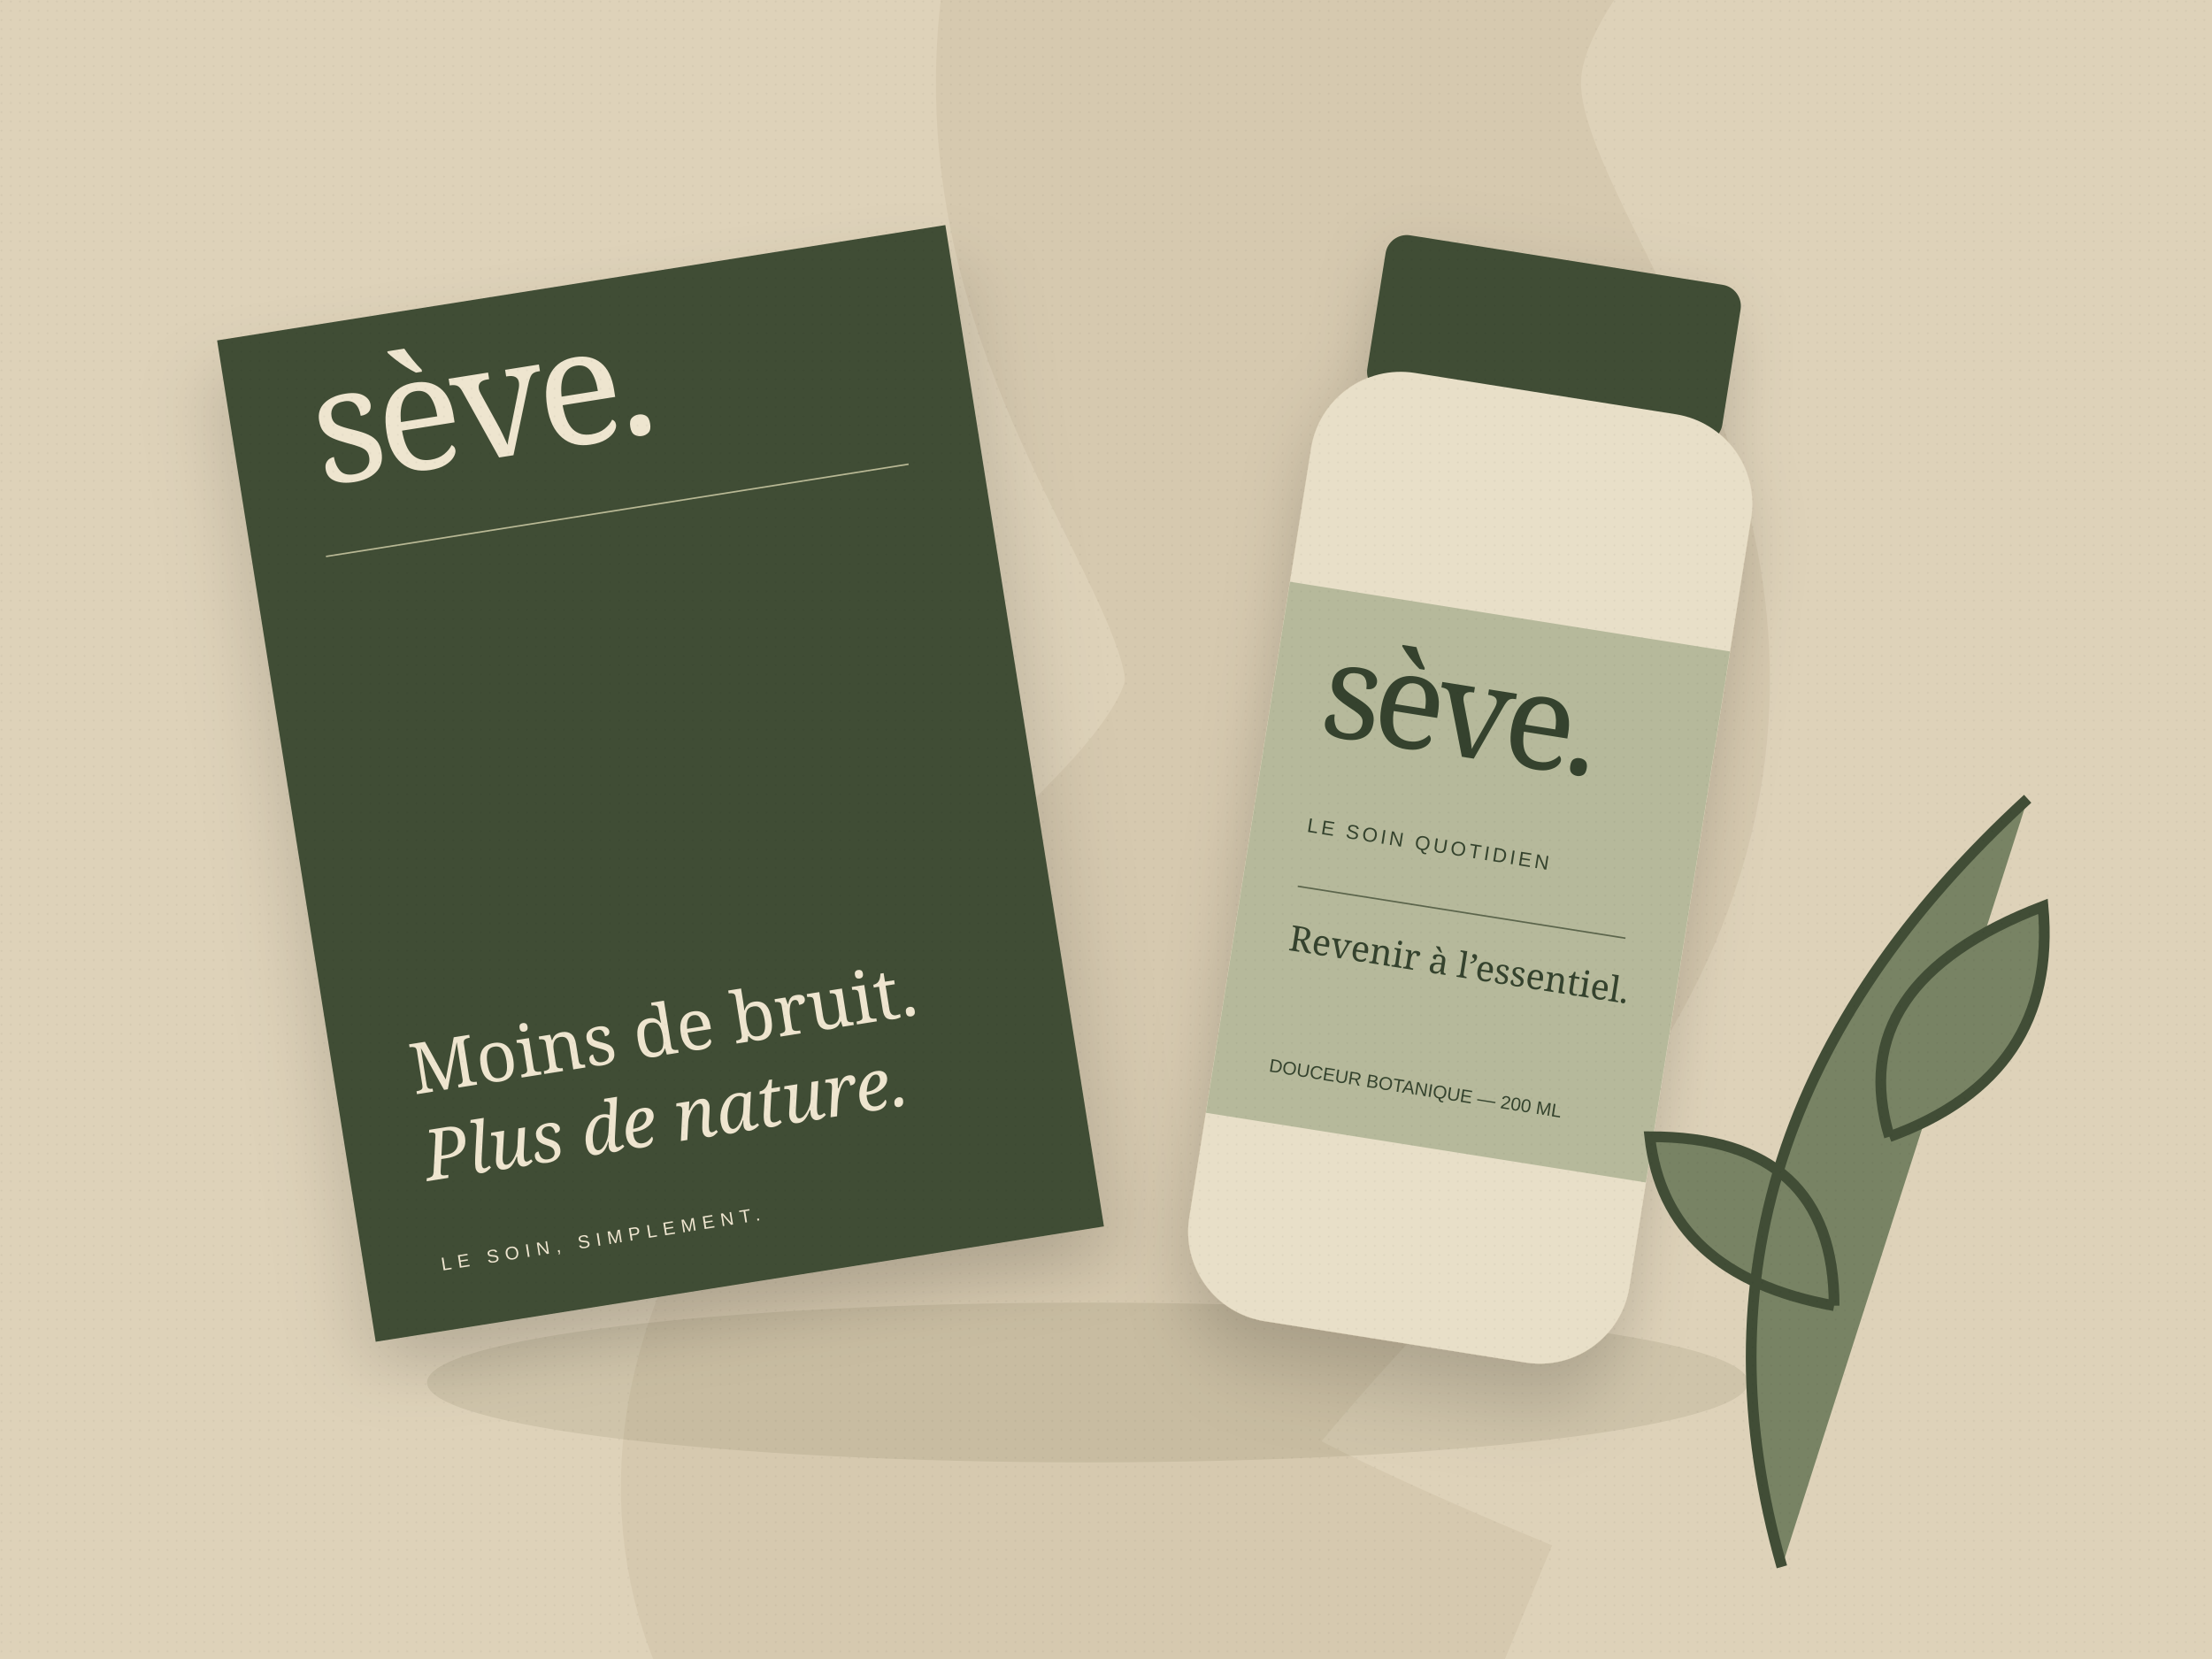
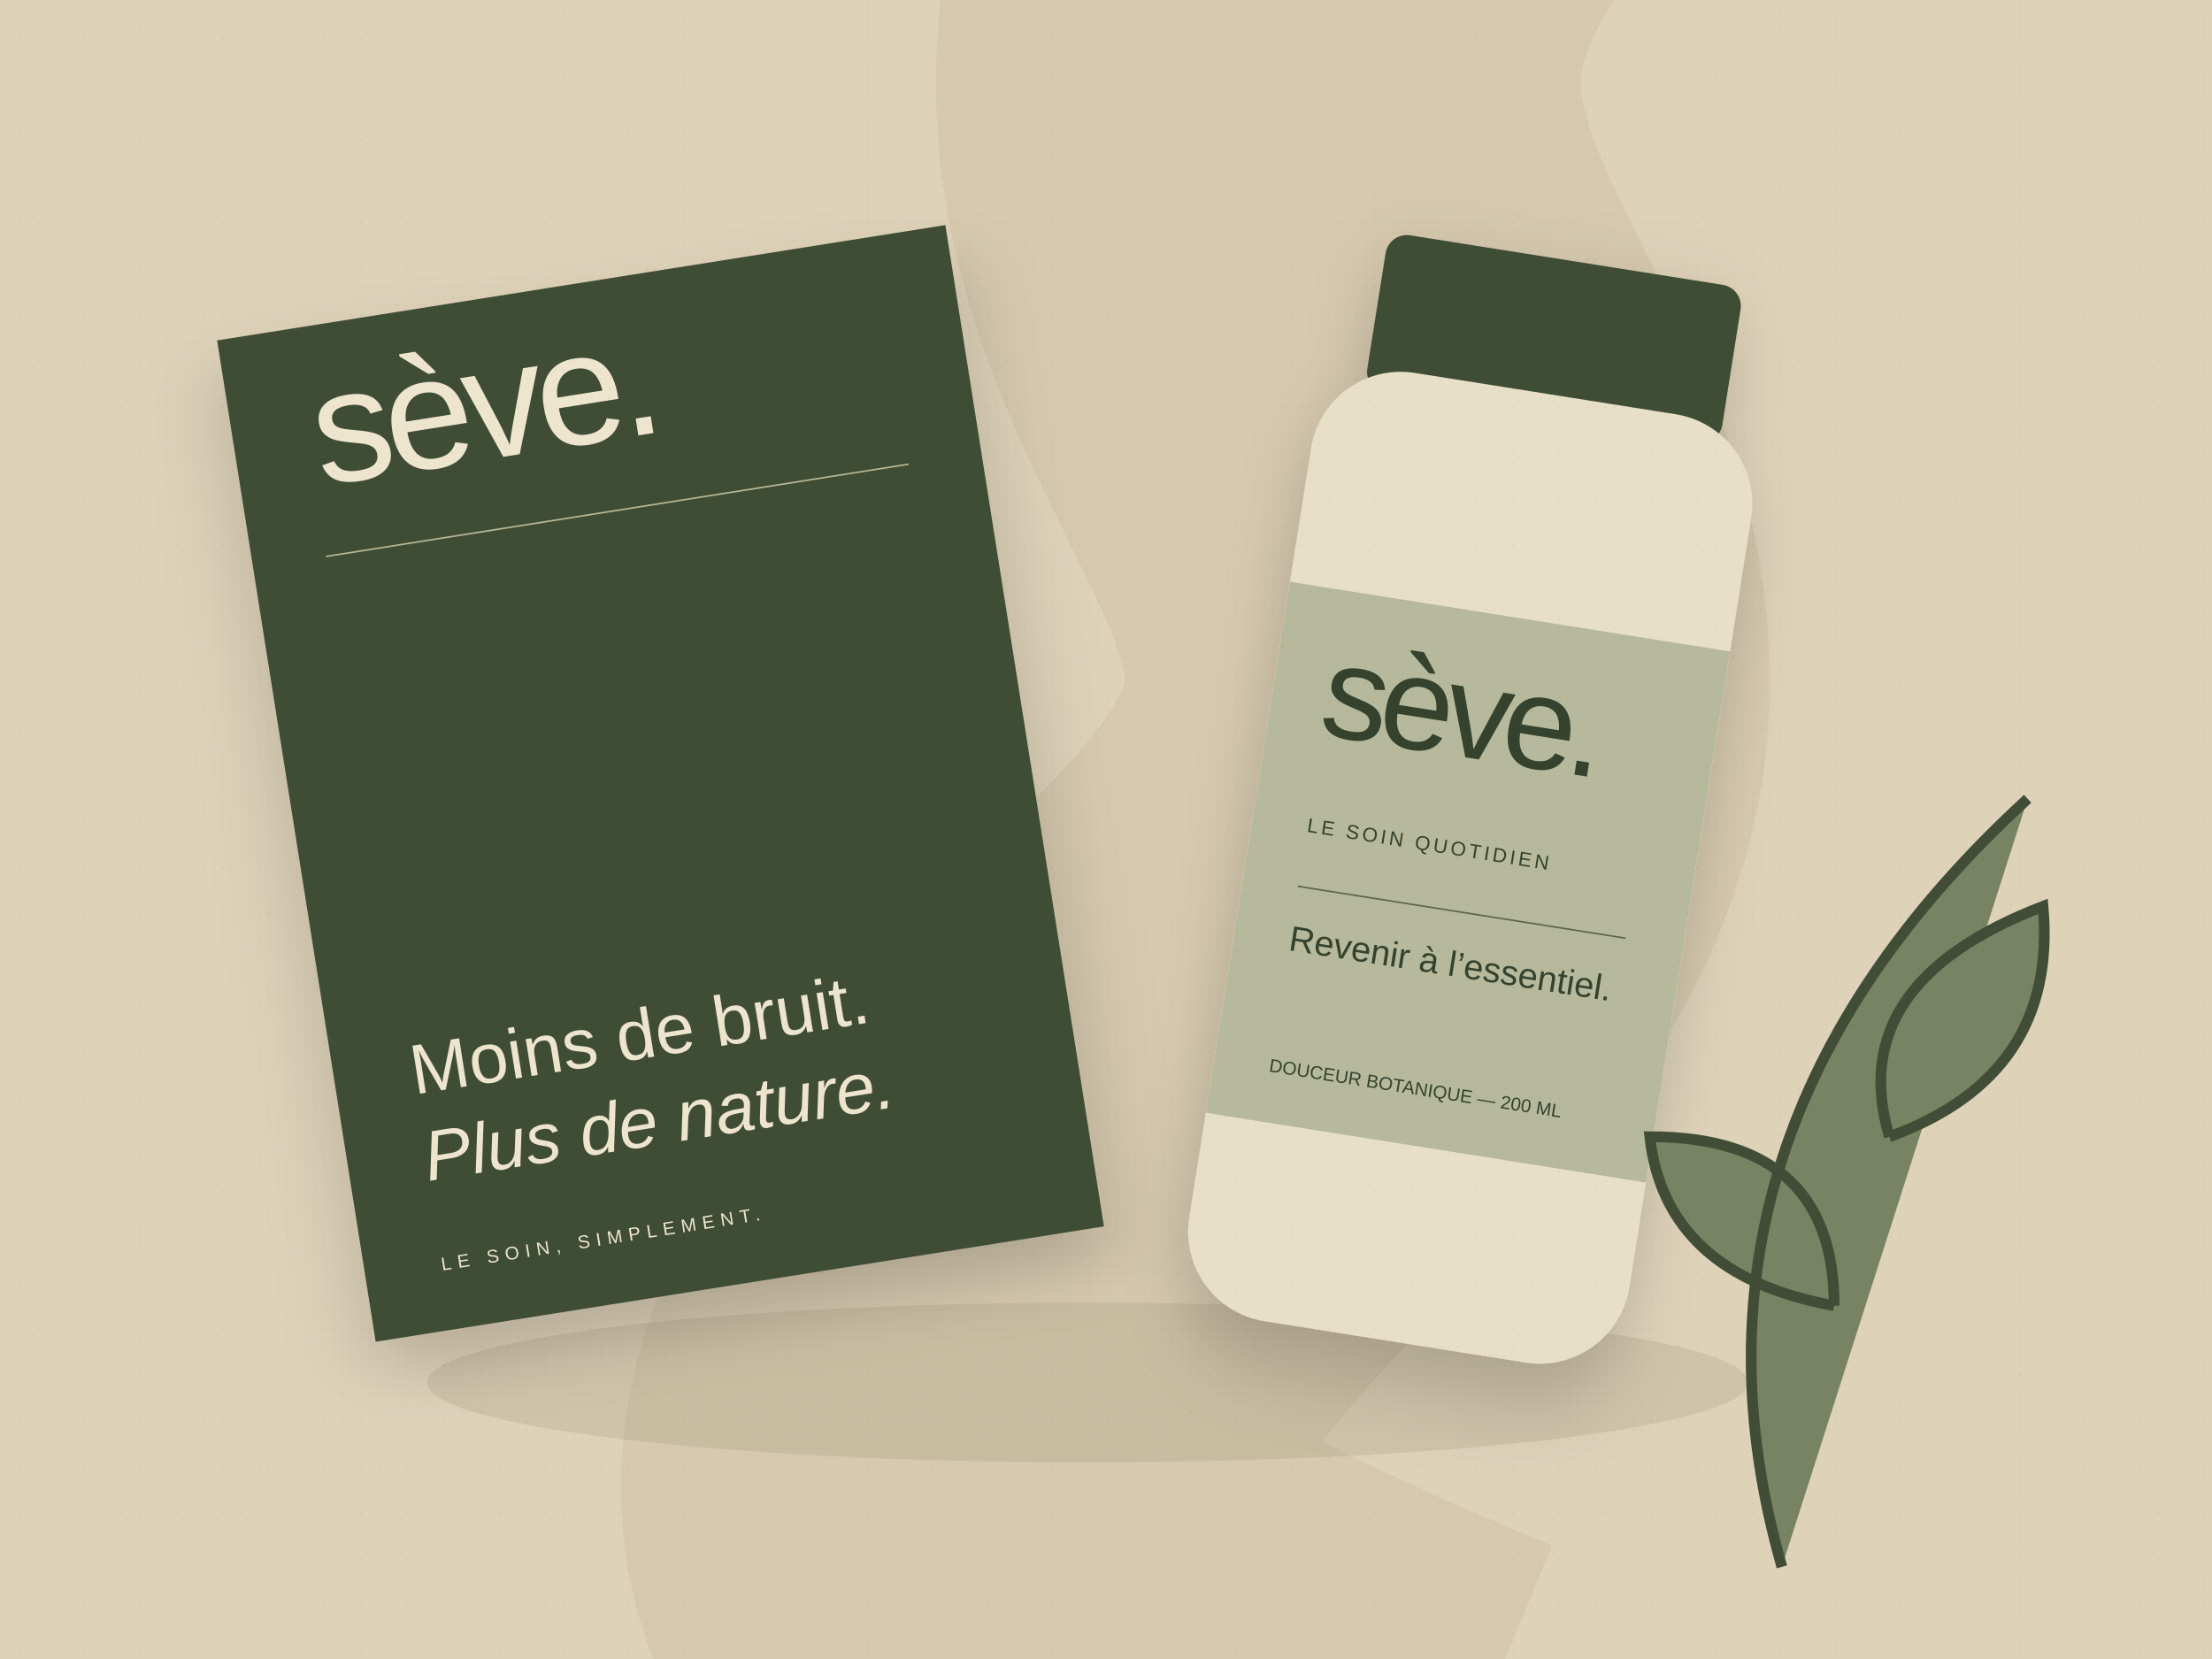
<svg xmlns="http://www.w3.org/2000/svg" width="1440" height="1080" viewBox="0 0 1440 1080" role="img" aria-label="Création fictive Sève : carte de marque et flacon de soin aux nuances végétales.">
  <defs>
    <filter id="shadow" x="-50%" y="-50%" width="200%" height="200%">
      <feDropShadow dx="0" dy="22" stdDeviation="24" flood-opacity=".18" />
    </filter>
    <pattern id="grain" width="6" height="6" patternUnits="userSpaceOnUse">
      <circle cx="1" cy="1" r=".6" fill="#000" opacity=".045" />
    </pattern>
  </defs>
  <rect width="1440" height="1080" fill="#ded2b9" />
  <path d="M900-150C630 200 1150 330 840 650S520 1030 930 1200" stroke="#c7b79b" stroke-width="420" fill="none" opacity=".32" />
  <ellipse cx="708" cy="900" rx="430" ry="52" fill="#6d6a4b" opacity=".14" />
  <g transform="translate(190 180) rotate(-9 240 330)" filter="url(#shadow)">
    <rect width="480" height="660" fill="#414d36" />
-     <text x="52" y="104" font-family="Georgia,serif" font-size="104" letter-spacing="-5" fill="#eee5cf">sève.</text>
+     <text x="52" y="104" font-family="Arial,sans-serif" font-size="104" letter-spacing="-5" fill="#eee5cf">sève.</text>
    <path d="M48 150h384" stroke="#b8b894" />
-     <text x="50" y="505" font-family="Georgia,serif" font-size="46" fill="#eee5cf">Moins de bruit.</text>
-     <text x="50" y="562" font-family="Georgia,serif" font-size="46" font-style="italic" fill="#eee5cf">Plus de nature.</text>
+     <text x="50" y="505" font-family="Arial,sans-serif" font-size="46" fill="#eee5cf">Moins de bruit.</text>
+     <text x="50" y="562" font-family="Arial,sans-serif" font-size="46" font-style="italic" fill="#eee5cf">Plus de nature.</text>
    <text x="50" y="621" font-family="Arial" font-size="12" letter-spacing="4" fill="#eee5cf">LE SOIN, SIMPLEMENT.</text>
  </g>
  <g transform="translate(820 165) rotate(9 145 350)" filter="url(#shadow)">
    <rect x="28" y="0" width="234" height="104" rx="14" fill="#414d36" />
    <rect x="0" y="88" width="290" height="625" rx="59" fill="#e8dfc8" />
    <rect x="0" y="235" width="290" height="350" fill="#b6b99b" />
-     <text x="33" y="330" font-family="Georgia" font-size="86" letter-spacing="-5" fill="#34432d">sève.</text>
+     <text x="33" y="330" font-family="Arial" font-size="86" letter-spacing="-5" fill="#34432d">sève.</text>
    <text x="36" y="394" font-family="Arial" font-size="13" letter-spacing="2" fill="#34432d">LE SOIN QUOTIDIEN</text>
    <path d="M36 430h216" stroke="#5b654c" />
-     <text x="36" y="472" font-family="Georgia" font-size="23" fill="#34432d">Revenir à l’essentiel.</text>
+     <text x="36" y="472" font-family="Arial" font-size="23" fill="#34432d">Revenir à l’essentiel.</text>
    <text x="36" y="552" font-family="Arial" font-size="12" fill="#34432d">DOUCEUR BOTANIQUE — 200 ML</text>
  </g>
  <path d="M1160 1020q-80-280 160-500M1194 850q-110-20-120-110 120 0 120 110M1230 740q-30-100 100-150 10 110-100 150" stroke="#414d36" stroke-width="7" fill="#788364" />
  <rect width="1440" height="1080" fill="url(#grain)" />
</svg>
